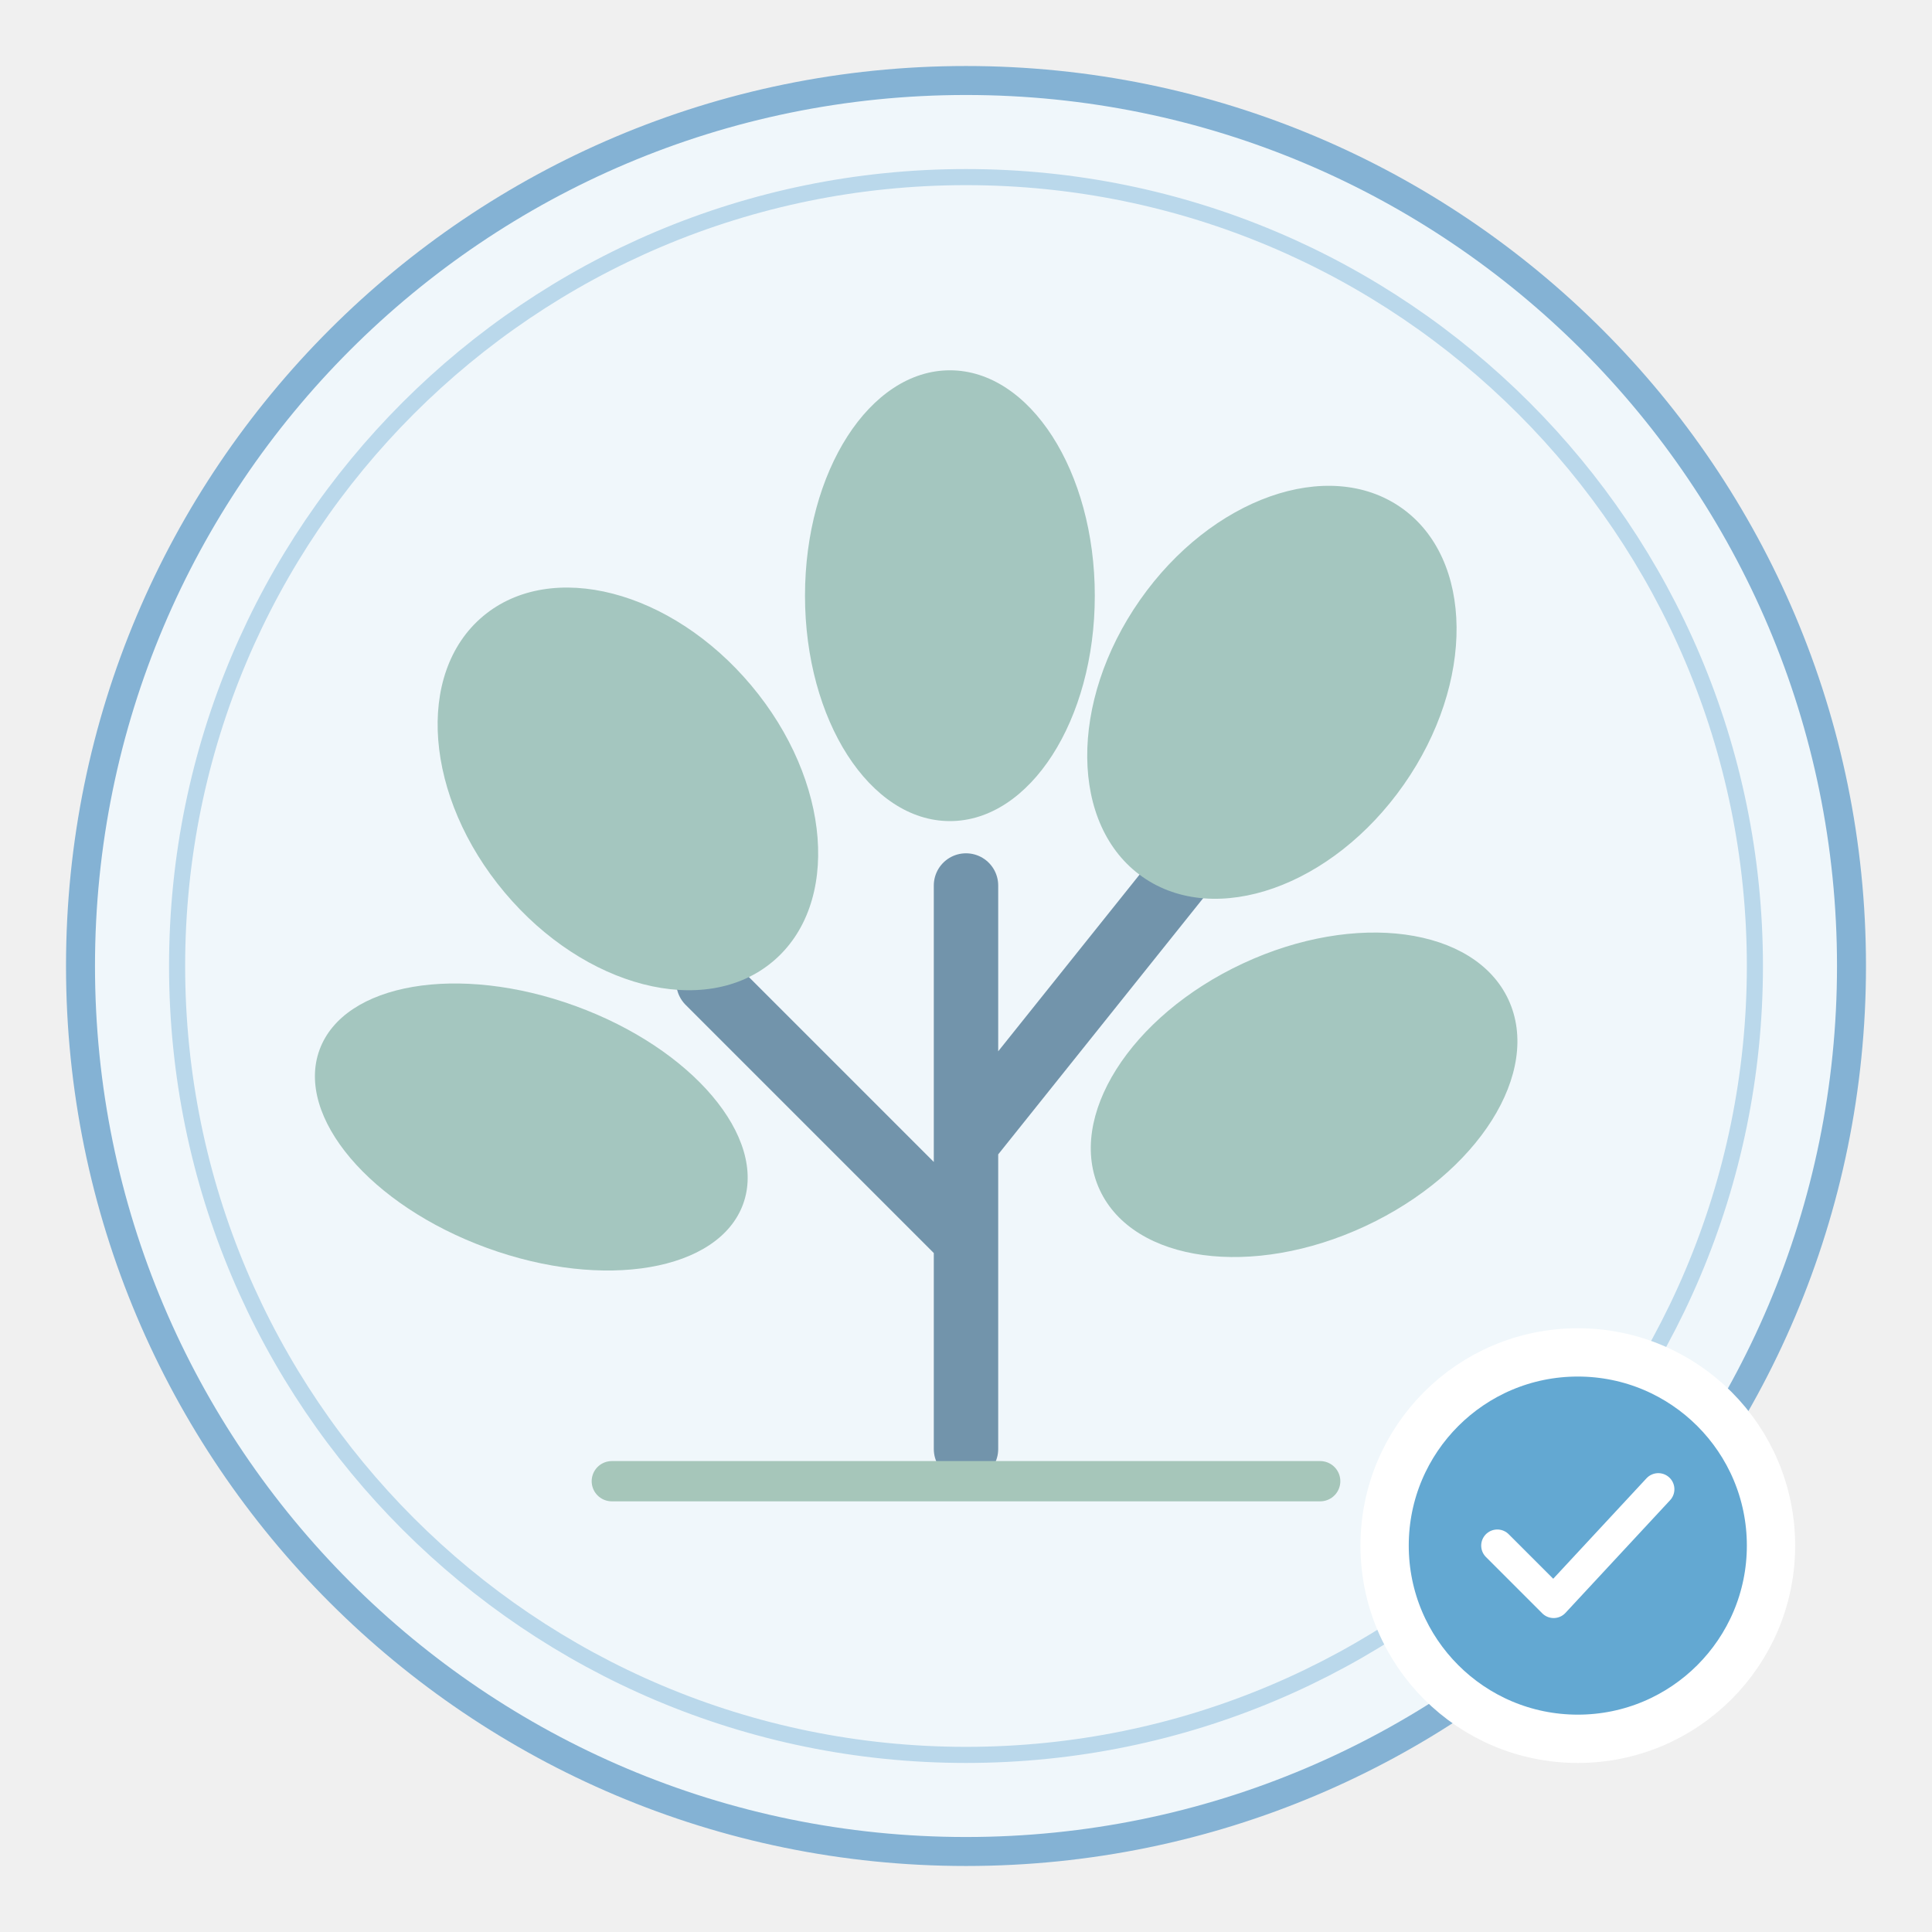
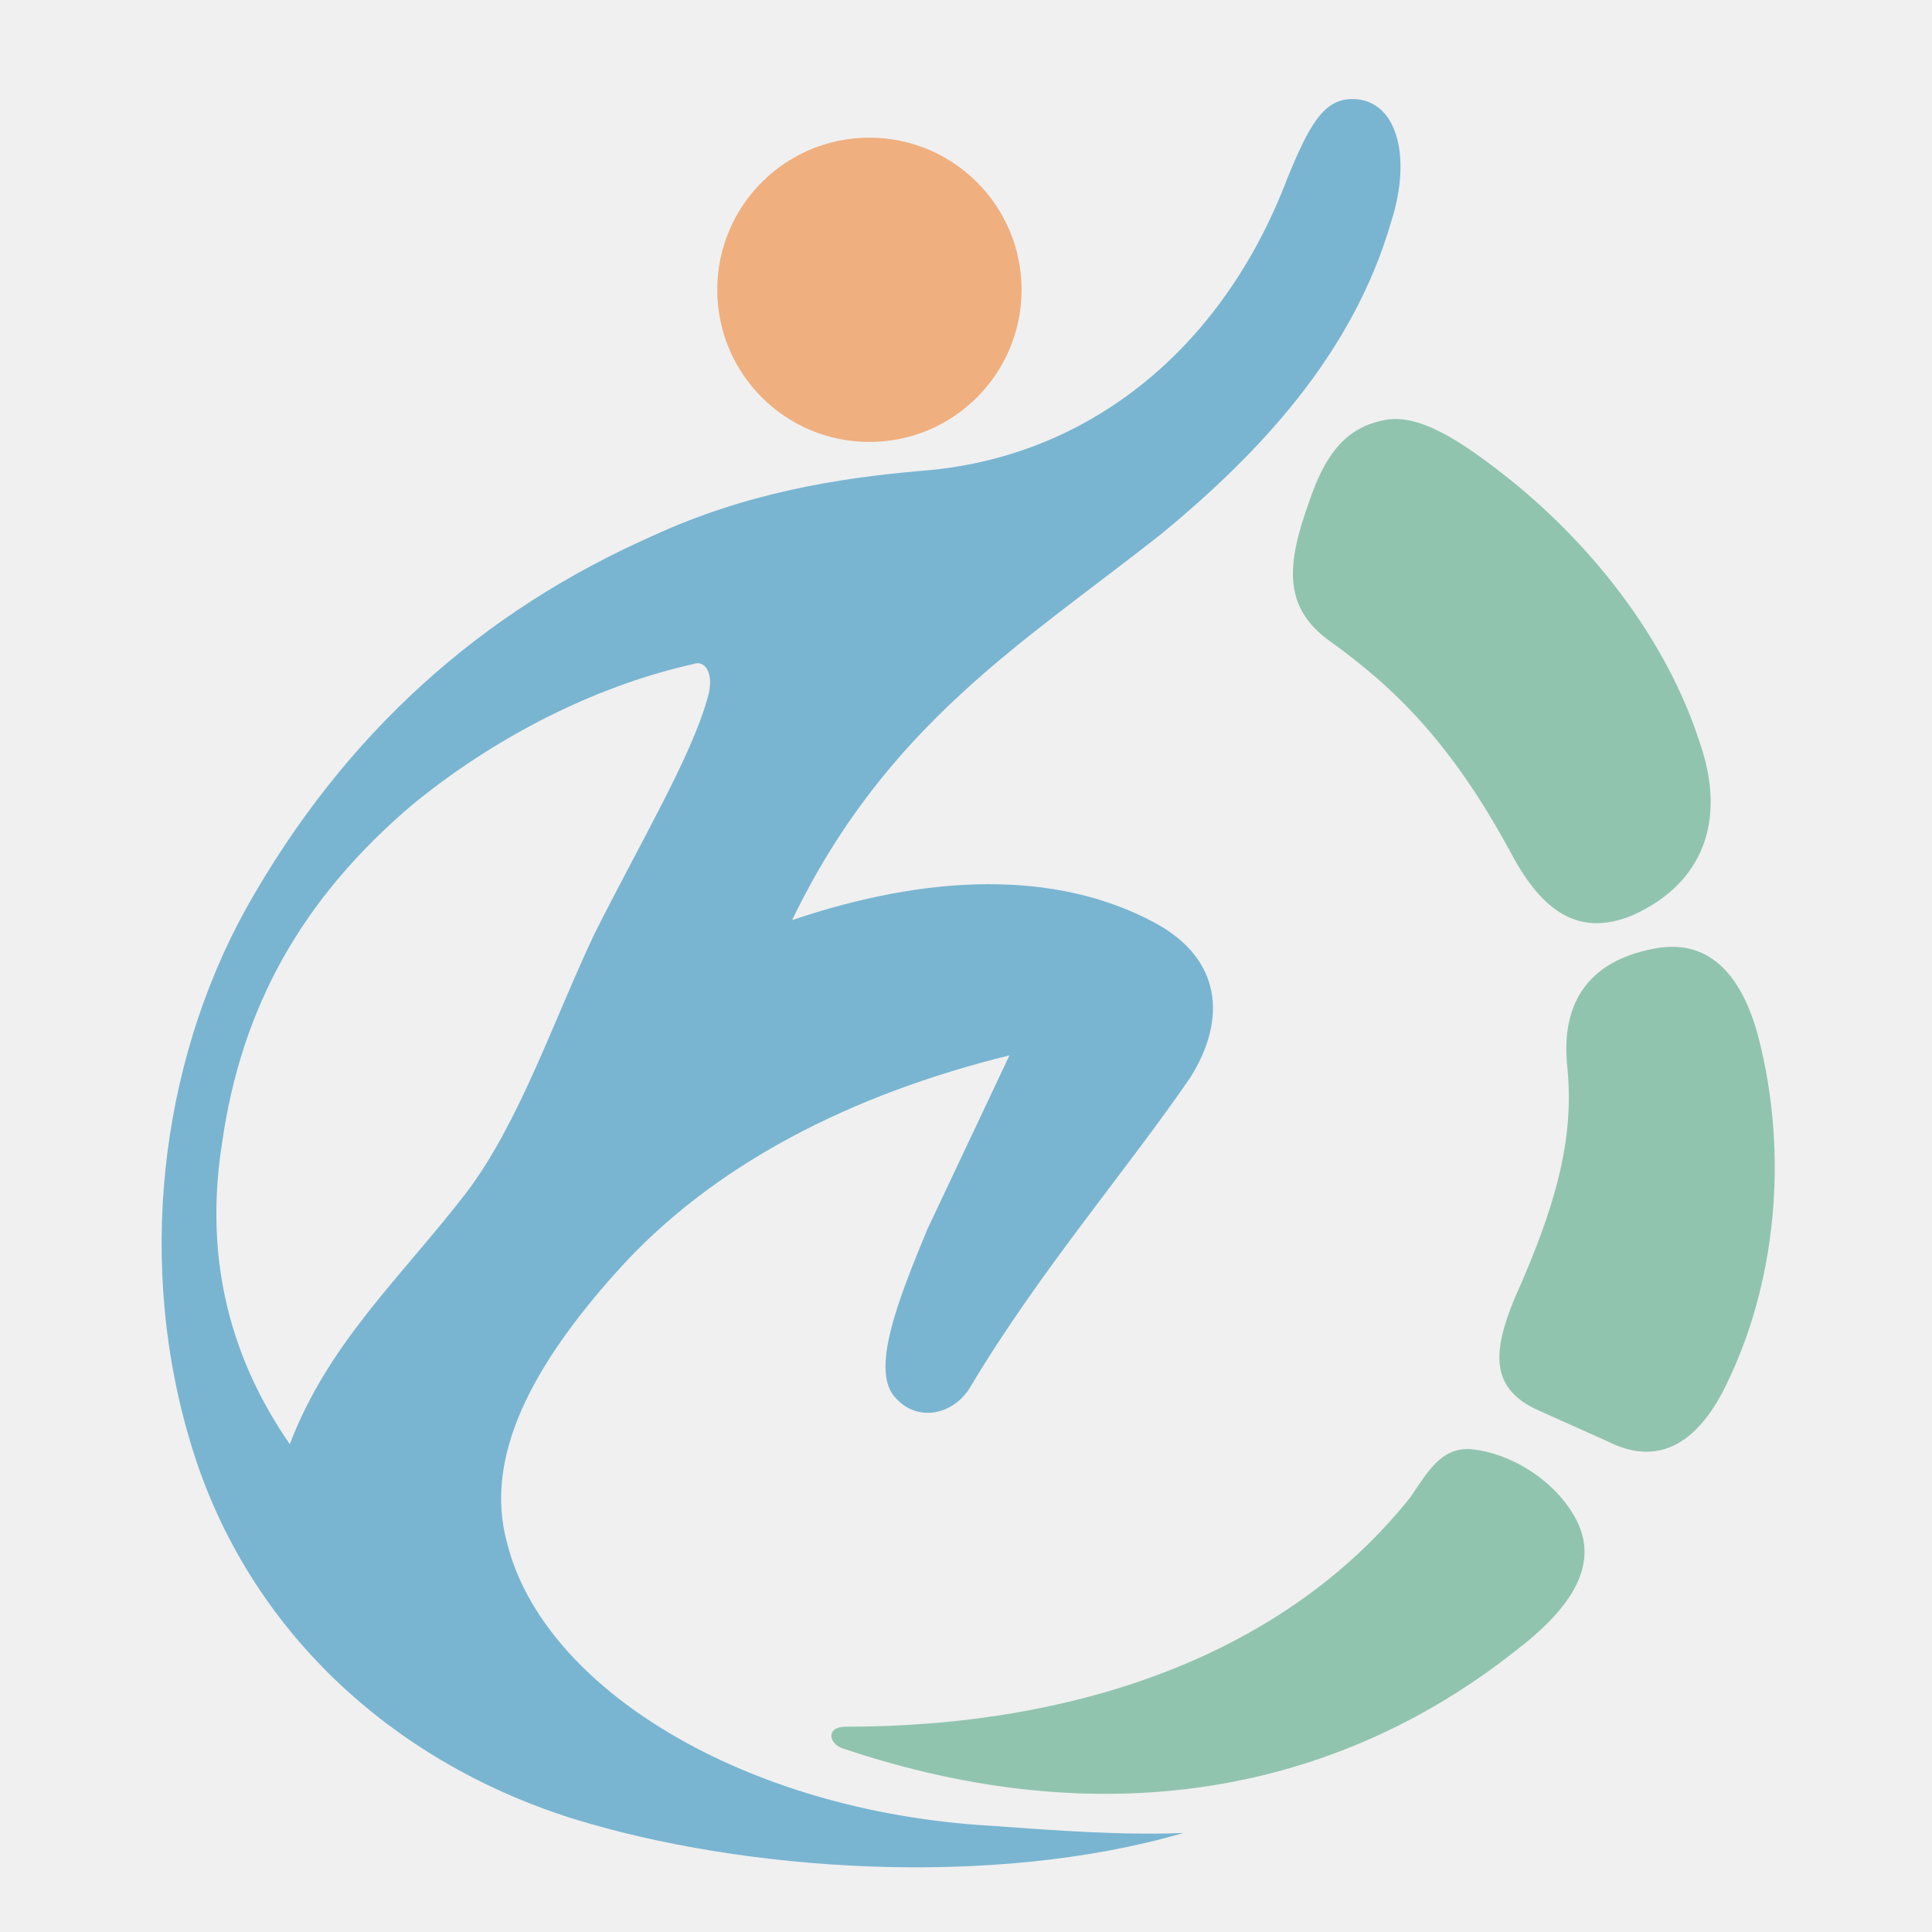
- <svg xmlns="http://www.w3.org/2000/svg" viewBox="0 0 120 120" fill="none">
-   <circle cx="60" cy="60" r="55" fill="#f0f7fb" stroke="#84b2d4" stroke-width="1.8" />
-   <circle cx="60" cy="60" r="49" stroke="#bad8eb" stroke-width="1" />
-   <g stroke="#739abc" stroke-width="2.5" stroke-linecap="round" stroke-linejoin="round">
-     <path d="M60 90V55m0 22L44 61m16 10 16-20" stroke="#7294ab" stroke-width="4" />
-     <g fill="#a4c6bf" stroke="none">
-       <ellipse cx="59" cy="37" rx="9" ry="14" />
-       <ellipse cx="39" cy="49" rx="10" ry="14" transform="rotate(-40 39 49)" />
-       <ellipse cx="79" cy="43" rx="10" ry="14" transform="rotate(35 79 43)" />
-       <ellipse cx="33" cy="70" rx="14" ry="8" transform="rotate(20 33 70)" />
-       <ellipse cx="81" cy="68" rx="14" ry="9" transform="rotate(-25 81 68)" />
-     </g>
-     <path d="M38 92h44" stroke="#a6c6ba" />
-   </g>
-   <circle cx="98" cy="96" r="12" fill="#63a8d2" stroke="#fff" stroke-width="3" />
-   <path d="m93 96 3.5 3.5 6.5-7" stroke="#fff" stroke-width="2" stroke-linecap="round" stroke-linejoin="round" />
+ <svg xmlns="http://www.w3.org/2000/svg" viewBox="240 210 800 800" fill="none">
+   <circle cx="600" cy="330" r="63" fill="#efaf7f" />
+   <path fill="#79b5d1" fill-rule="evenodd" d="M800 251C818 251 825 274 816 302C800 357 761 398 721 431C664 476 607 510 568 591C624 572 677 570 718 592C746 607 748 632 733 656C707 694 670 737 642 784C635 796 620 799 611 789C600 778 612 748 624 719L658 647C593 663 535 692 495 737C461 775 440 813 450 849C465 909 548 960 650 966C678 968 704 970 730 969C651 992 548 985 477 963C401 939 343 884 320 811C296 735 306 651 342 586C383 513 440 463 510 432C549 414 587 408 621 405C690 400 746 355 773 284C782 262 788 251 800 251ZM527 485C491 493 449 512 411 543C365 582 340 627 332 683C325 727 333 769 360 808C376 766 406 739 433 704C455 675 469 633 486 597C505 559 526 524 533 499C536 489 532 483 527 485Z" />
+   <path fill="#91c4af" d="M813 384C827 381 844 392 862 406C898 434 930 474 944 518C955 550 945 576 916 589C892 599 877 585 865 562C841 518 818 495 790 475C771 461 773 443 782 418C789 397 798 387 813 384Z" />
+   <path fill="#91c4af" d="M924 603C947 598 961 613 968 639C981 689 975 742 955 783C944 806 928 818 906 807L877 794C857 785 858 770 867 748C884 710 892 682 889 652C886 624 899 608 924 603Z" />
+   <path fill="#91c4af" d="M848 810C864 811 883 822 892 838C904 859 888 878 867 894C792 953 696 970 589 934C583 932 582 925 590 925C688 925 773 894 824 830C832 818 837 810 848 810Z" />
</svg>
